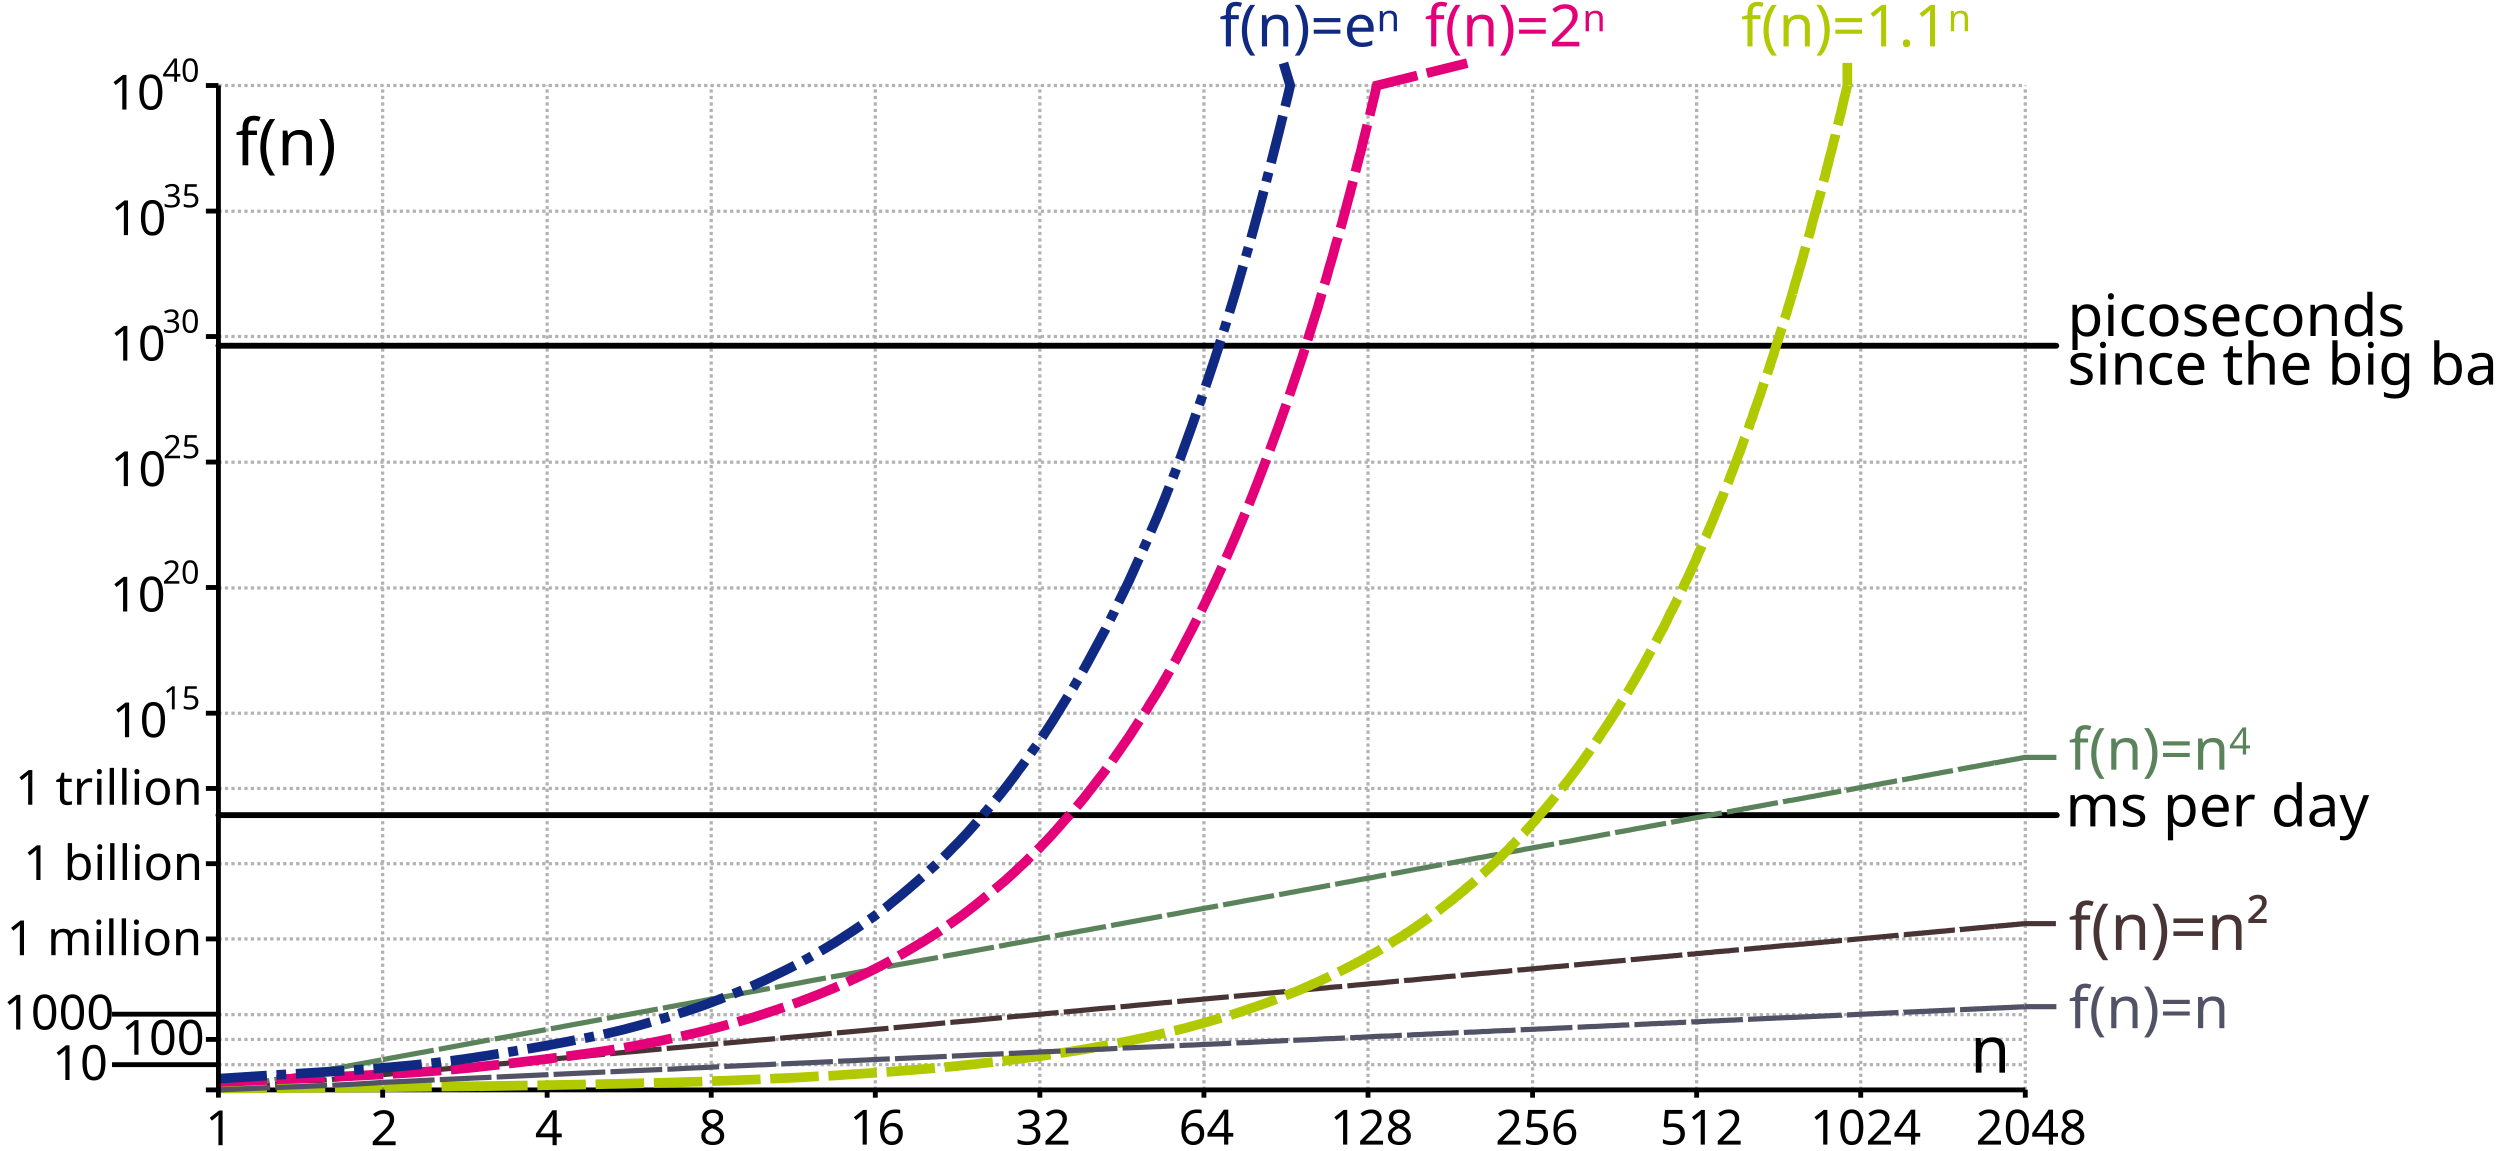
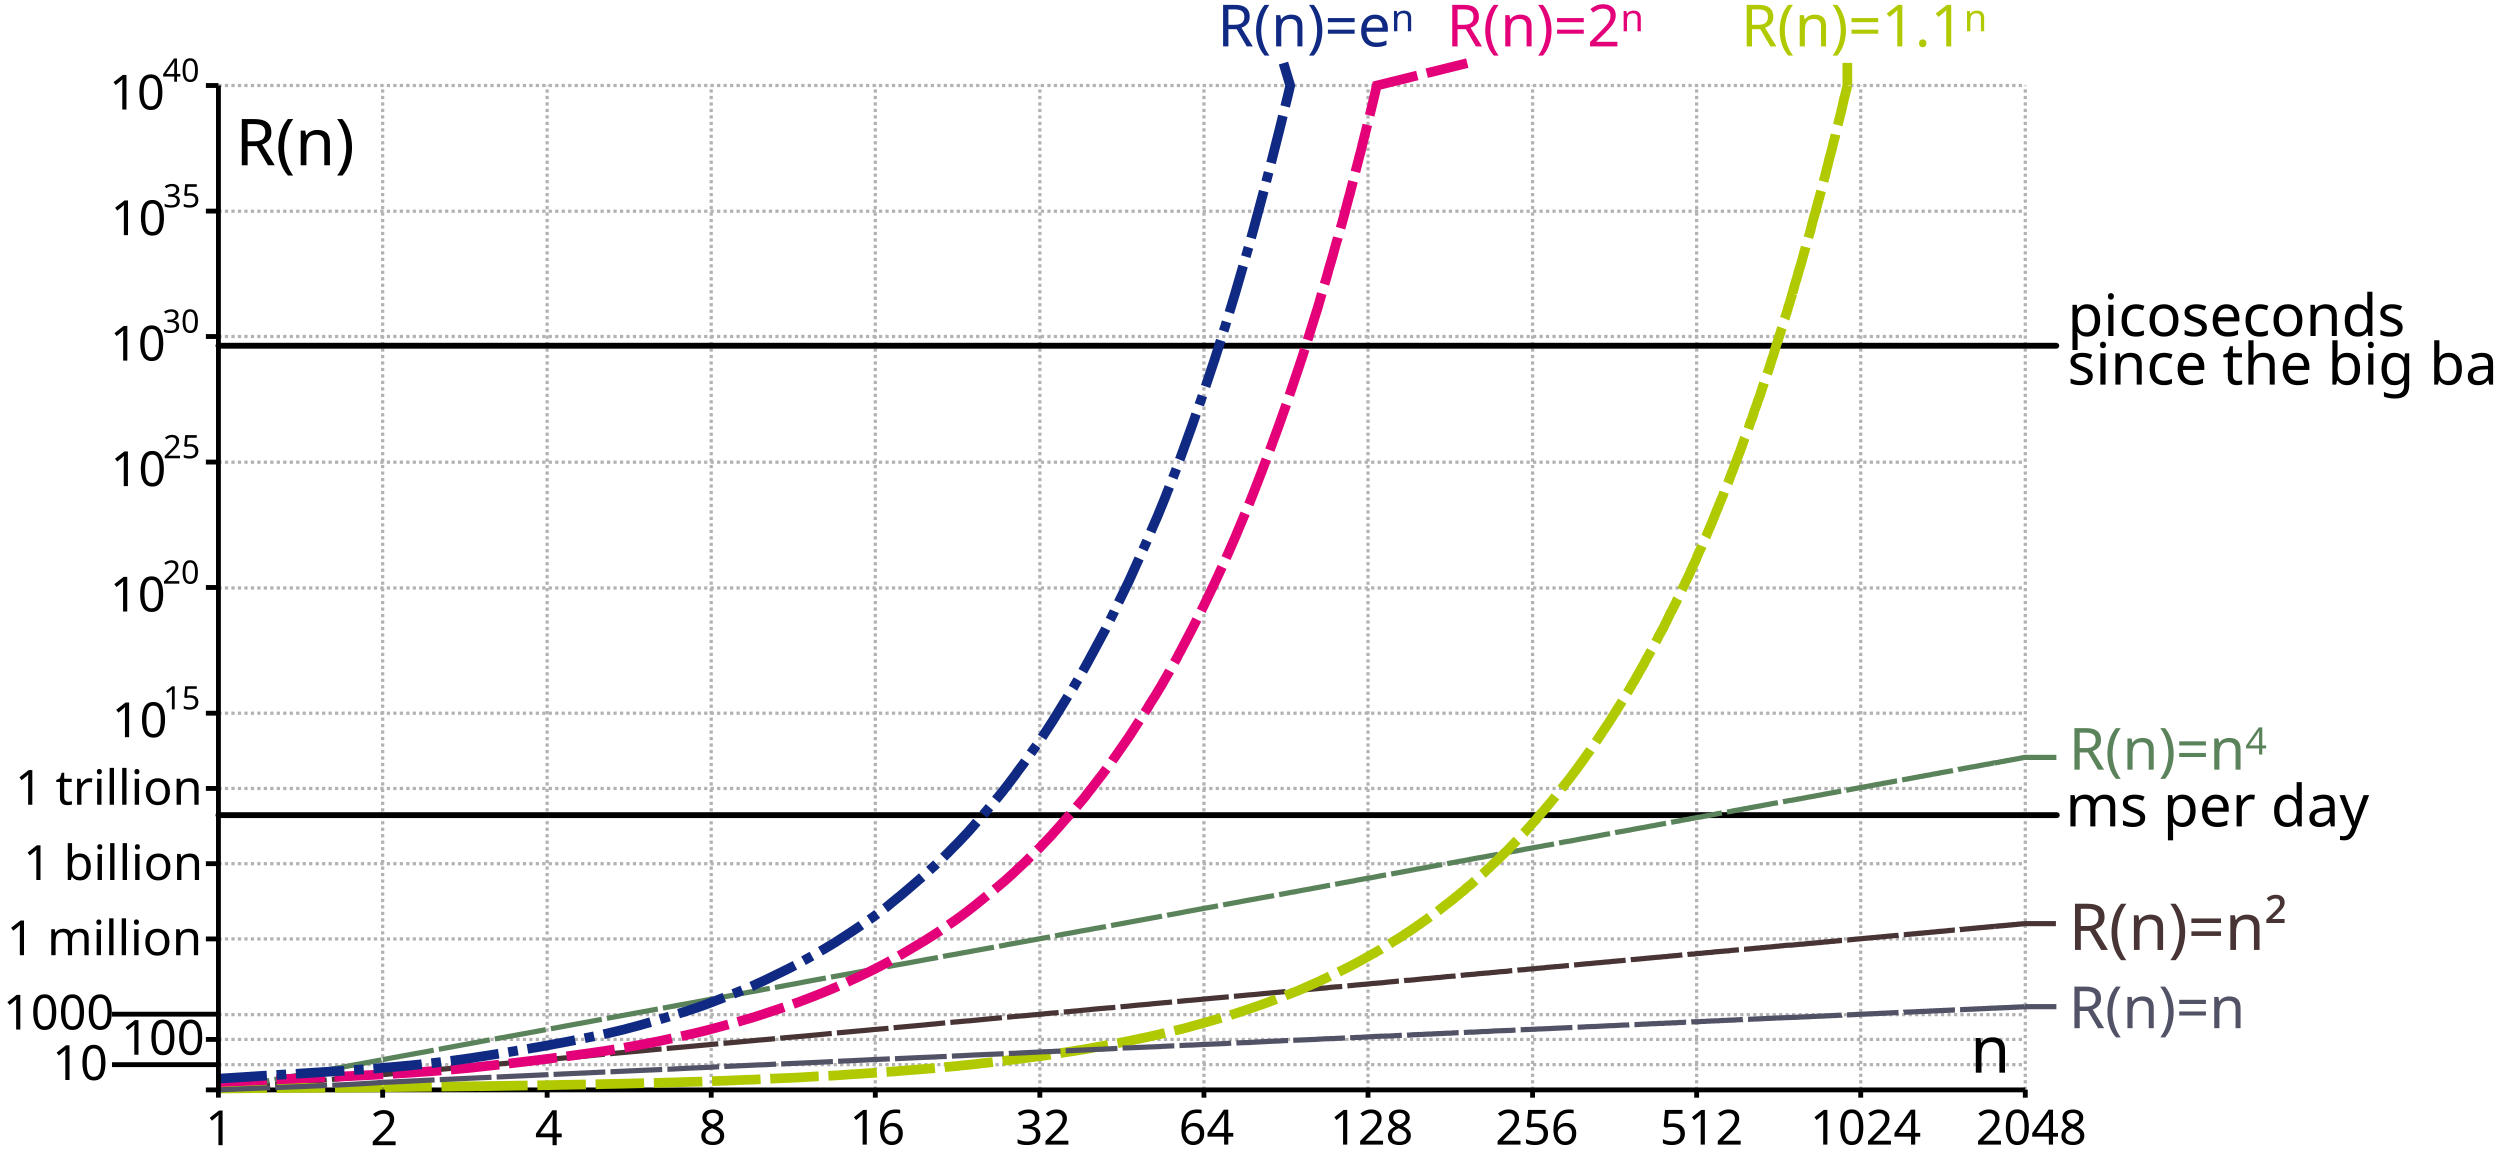
<svg xmlns="http://www.w3.org/2000/svg" height="237pt" viewBox="0 0 515 237" width="515pt">
  <g fill="none">
    <g stroke="#b2b2b2" stroke-dasharray=".667 .667 .667 .667" stroke-width=".667">
      <path d="m417.21 224.52v-206.9" />
      <path d="m44.998 214.12h372.2" />
      <path d="m44.998 219.32h372.2" />
      <path d="m44.998 209.02h372.2" />
      <path d="m44.998 17.614h372.2" />
      <path d="m44.998 43.514h372.2" />
      <path d="m44.998 193.42h372.2" />
      <path d="m44.998 162.42h372.2" />
      <path d="m44.998 121.12h372.2" />
      <path d="m44.998 69.314h372.2" />
      <path d="m44.998 177.92h372.2" />
      <path d="m44.998 146.92h372.2" />
      <path d="m44.998 95.214h372.2" />
      <path d="m78.828 224.52v-206.9" />
      <path d="m112.71 224.52v-206.9" />
      <path d="m146.51 224.52v-206.9" />
      <path d="m180.31 224.52v-206.9" />
      <path d="m214.21 224.52v-206.9" />
      <path d="m248.01 224.52v-206.9" />
      <path d="m281.81 224.52v-206.9" />
      <path d="m315.71 224.52v-206.9" />
      <path d="m349.51 224.52v-206.9" />
      <path d="m383.31 224.52v-206.9" />
    </g>
    <g stroke="#000">
      <path d="m44.998 167.92h378.7" stroke-linecap="round" stroke-linejoin="round" stroke-width="1.2" />
      <path d="m44.998 71.224h378.6" stroke-linecap="round" stroke-linejoin="round" stroke-width="1.2" />
      <g stroke-width="1">
        <path d="m42.408 224.52h374.8" />
        <path d="m112.71 226.12v-1.64" />
        <path d="m180.31 226.12v-1.64" />
        <path d="m383.31 226.12v-1.64" />
      </g>
    </g>
    <path d="m44.998 224.513 2.146-.186c9.994-.946 20-1.863 30-2.784l1.707-.154m338.2-31.12h6.465m-12.61.588.097-.031h.195l.049-.031h.244l.049-.031h.244l.049-.031h.39l.049-.031h.244l.049-.031h.293l.049-.031h.39l.049-.031h.195l.098-.031h.195l.049-.031h.39l.049-.031h.244l.048-.031h.244l.048-.031h.39l.098-.031h.146l.049-.031h.244l.049-.031h.39l.098-.031h.146l.049-.031h.39l.098-.031h.146m-48.33 4.455.195-.031h.146l.146-.031h.098l.292-.031.147-.031h.195l.293-.031.098-.031h.146l.147-.031h.487l.293-.031.244-.031.585-.062.147-.031h.195l.146-.031h.488l.147-.031.292-.031.585-.062h.243l.585-.062.244-.031.293-.031.146-.031h.487l.147-.031.244-.031.585-.062h.39l.146-.031.244-.031.098-.031h.39l.244-.031.146-.031h.146l.244-.031h.244l.243-.031.146-.031h.146l.244-.031h.243l.488-.062.244-.031h.243l.244-.031.243-.031.244-.031h.244l.488-.062h.244l.244-.031.244-.031.244-.031h.244l.195-.031.243-.031h.244l.244-.031.195-.031h.244l.244-.031.195-.031h.244l.195-.031.244-.031h.244l.195-.031.243-.031h.293l.098-.031.146-.031h.341l.244-.031.195-.031h.195l.243-.031.195-.031h.195l.244-.031.244-.031h.195l.098-.031h.293l.244-.031.195-.031h.244l.195-.031.195-.031h.195l.097-.031h.293l.244-.031.195-.031h.195l.098-.031h.293l.243-.031.195-.031h.195l.098-.031h.292l.39-.062h.195l.098-.031h.342l.049-.031h.439l.098-.031.098-.031h.244l.098-.031h.293l.098-.031h.292l.39-.062h.147l.098-.031h.292l.098-.031h.292l.391-.062h.146l.098-.031h.292l.049-.031h.341l.098-.031h.244l.098-.031h.244l.098-.031h.293l.146-.031.195-.031h.195l.049-.031h.293l.049-.031h.293l.097-.031h.244l.098-.031h.244l.098-.031h.244l.098-.031h.292l.049-.031h.293l.049-.031h.292l.049-.031h.292l.098-.031h.195l.097-.031h.244l.098-.031h.244l.049-.031h.293l.098-.031h.195l.097-.031h.244l.098-.031h.243l.049-.031h.243l.098-.031h.244l.098-.031h.195l.098-.031h.244l.098-.031h.39l.098-.031h.195l.098-.031h.244l.049-.031h.244l.049-.031h.244l.098-.031h.244l.049-.031h.39l.049-.031h.292m-332 30.53 1.609-.155c5.609-.488 11.22-1.05 16.83-1.547l1.366-.124 1.414-.124c7.391-.706 14.8-1.349 22.19-2.042l1.317-.124 1.268-.124c4.449-.399 8.92-.818 13.36-1.238l1.804-.154 1.756-.155c2.569-.239 5.136-.48 7.706-.711l2.78-.247 1.366-.124 1.317-.124 1.268-.124 1.22-.093 2.341-.216 2.292-.217 2.195-.186 2.049-.186 2-.185 1.902-.186 1.854-.186 1.756-.154 1.707-.155 1.658-.154.781-.062c1.444-.181 3.056-.278 4.536-.403l.829-.093.927-.093c2.04-.165 4.123-.394 6.145-.557l.829-.093.732-.062.683-.062 1.17-.124 1.024-.093 1.073-.093.537-.062.537-.031.975-.093 1.024-.093.585-.031.585-.062.683-.062c1.481-.141 2.954-.309 4.438-.433l.634-.062.536-.062c.781-.064 1.692-.096 2.439-.217l.488-.031.537-.062c1.264-.033 2.493-.264 3.756-.309l.537-.062.439-.031c.622-.106 1.452-.154 2.097-.216l.39-.031.487-.031.488-.062 1.122-.093 1.073-.093.537-.062.439-.031.39-.031.341-.031 1.171-.124.683-.062.39-.031.488-.062.927-.093.975-.093.439-.031.39-.031.341-.031.293-.031.536-.031.488-.031.243-.031.342-.031.731-.062.829-.093.829-.062.829-.093 1.512-.155 1.512-.124.731-.062.781-.093.732-.062.634-.062.293-.031h.195l.439-.062.39-.031h.244l.244-.031.585-.062 1.366-.124.634-.062 1.219-.124 1.219-.093 2.341-.216 2.244-.216 2.146-.186 2.049-.186 1.951-.186.975-.093.927-.062.927-.093.878-.093 1.756-.155 1.707-.155 1.658-.155.781-.093 2.341-.185.731-.093 2.195-.186.341-.031.342-.031.292-.031.39-.031.439-.031.487-.062.439-.062.439-.031.683-.062.634-.031.683-.062.634-.062.878-.093.342-.031.39-.031.439-.062.78-.062.342-.031.293-.031.536-.031 1.17-.124.537-.062h.292l.293-.031.341-.031.78-.062.342-.031.292-.031.244-.031.244-.031.292-.031.341-.031 1.024-.093.293-.031.243-.031.488-.031.488-.062h.244l.243-.031.292-.031.39-.031h.342l.293-.031.243-.031h.244l.195-.031.244-.031.293-.031.293-.031.341-.031.292-.031.488-.062.878-.062h.195l.243-.031.585-.062.292-.031.293-.031.244-.031h.391l.243-.031.537-.062.537-.062.585-.062h.293l.244-.031.195-.031h.39l.195-.031.243-.031h.292l.293-.031.244-.031.39-.062h.195l.195-.031.488-.062.488-.031.781-.062.488-.031.487-.062.488-.062.439-.031.342-.031.39-.031.439-.031.488-.031.439-.062.439-.031.683-.062.439-.062.439-.031.878-.062h.146l.195-.031h.146l.146-.031.39-.062.439-.031.83-.062.439-.062.39-.031h.146l.146-.031h.293l.39-.031.39-.062.78-.062.78-.062h.147l.146-.031.098-.031h.146l.342-.031.39-.031.732-.062.341-.062.39-.031.732-.062.683-.062.244-.031h.293l.341-.031.342-.031.634-.062 1.366-.124 1.268-.124.633-.062.634-.062.878-.093h.341l.585-.062.585-.062.585-.062.585-.031.536-.062.585-.062.585-.031.536-.062.537-.062.536-.031.537-.062.536-.031.537-.062.488-.062.536-.031.244-.031.244-.031.292-.031h.342l.488-.062.488-.031.487-.062.488-.031.439-.062.488-.031.585-.062.244-.031h.195l.488-.062.439-.031h.195l.244-.031.293-.031.293-.031.244-.031h.195l.439-.031.39-.062.244-.031h.292l.244-.031.195-.031.439-.031h.195l.195-.031.244-.031.293-.031.195-.031h.195l.195-.031h.439l.292-.031.39-.062.195-.031h.195l.244-.031h.439l.585-.093.195-.031h.244l.78-.062.195-.031.243-.031.39-.031.195-.031h.244l.39-.031h.146l.39-.062.244-.031.146-.031h.195l.195-.031h.244l.146-.031h.195l.195-.031h.244l.195-.031h.146l.146-.031h.195l.195-.031h.439l.147-.031.39-.062.341-.031.39-.031.342-.031.39-.031.341-.031.195-.031h.195l.147-.031h.146l.195-.031h.195l.341-.031.39-.031.341-.031.683-.062.147-.031h.146l.195-.031h.195l.146-.031h.342l.195-.031.195-.031.146-.031h.439l.195-.031.146-.031h.146l.195-.031h.195l.342-.031.292-.031.341-.031.195-.031h.146l.097-.031h.146l.147-.031h.195l.342-.031.292-.031.146-.031h.195l.293-.031.292-.031.146-.031h.195l.293-.031h.293l.292-.031" stroke="#483434" stroke-dasharray="10.668 1.067 10.668 1.067" stroke-width="1.067" />
    <path d="m44.998 224.513 2.146-.402c10-1.828 20-3.666 30-5.506l1.707-.309m338.3-62.27h6.465m-12.76 1.145.146-.031.146-.031h.146l.146-.031.147-.031.146-.031.147-.031.146-.031.146-.031.146-.031h.146l.146-.031.098-.031h.097l.049-.031h.049l.147-.031.098-.031h.097l.049-.031h.049l.146-.031.098-.031h.195l.147-.031.146-.031.146-.031.146-.031.146-.031h.146l.147-.031.146-.031.147-.031.146-.031.146-.031h.098l.146-.031.147-.031.146-.031.146-.031.146-.031.146-.031h.097l.146-.031.147-.031.146-.031.146-.031h.098m-48.33 8.878.195-.031.293-.062h.098l.292-.062.147-.031.195-.031.293-.062.098-.031h.146l.147-.031.195-.031.585-.124.244-.031.585-.124.147-.031.195-.031.146-.031h.146l.195-.062.146-.031h.147l.292-.062.585-.124.243-.031.293-.062.292-.031.244-.062.293-.062.146-.031h.146l.195-.062.146-.031h.147l.244-.062.293-.062.292-.031.244-.062.146-.031h.146l.244-.062.098-.031h.097l.147-.031.146-.031.244-.031.146-.031.146-.031.244-.031.244-.062.243-.031.292-.062.244-.031.243-.062.244-.031.244-.062.244-.031.243-.062.244-.031.243-.062.244-.031.244-.062.244-.031.244-.062.488-.062.244-.062.244-.031.244-.062.195-.031.243-.031.244-.062.244-.031.195-.031.244-.062.244-.031.195-.062.244-.031.195-.031.244-.062.244-.031.195-.031.243-.031.195-.062.098-.031h.098l.292-.062.098-.031h.097l.244-.031.195-.031.195-.062.243-.031.391-.062.244-.062.244-.031.195-.031.195-.062.195-.031.244-.031.195-.031.244-.062.195-.031.195-.031.195-.031.195-.062.195-.031.244-.031.195-.031.195-.031.195-.062.195-.031.243-.031.195-.031.195-.031.195-.062.195-.031.39-.062.195-.031.244-.062.195-.031.146-.031.195-.031.146-.031h.098l.098-.031h.049l.195-.031.195-.062.195-.031.195-.031.195-.031.39-.062.147-.031.195-.031.195-.062.39-.062.391-.062.146-.031.39-.062h.049l.195-.062.146-.031.098-.031h.049l.39-.062.146-.031.39-.062.146-.031.39-.062.146-.031.098-.031h.097l.146-.031.195-.031.195-.031.146-.031.195-.062h.146l.195-.062.146-.031h.195l.098-.031.097-.031.147-.031.098-.031h.098l.146-.031.098-.031h.098l.147-.031.098-.031h.097l.146-.031.146-.031.097-.031h.098l.146-.031.098-.031h.097l.293-.062.098-.031h.097l.146-.031.146-.031.097-.031h.244l.195-.062h.146l.146-.031.146-.031.098-.031h.098l.147-.031.098-.031h.098l.048-.031h.049l.098-.031h.098l.146-.031.098-.031h.098l.049-.031h.049l.098-.031h.097l.293-.062.098-.031h.097l.147-.031.146-.031h.146l.146-.031.146-.031.098-.031h.098l.146-.031.147-.031.146-.031.293-.062.097-.031h.098m-332 61.13 1.609-.309c5.611-1.029 11.23-2.039 16.83-3.093l1.366-.247 1.414-.278c7.419-1.299 14.79-2.716 22.19-4.052l1.317-.247 1.268-.247c4.452-.82 8.914-1.617 13.36-2.444l1.804-.34 1.756-.309c2.56-.466 5.131-.998 7.706-1.423l2.78-.526 1.366-.247 1.317-.248 1.268-.216 1.22-.247 2.341-.402 2.292-.433 2.195-.402 2.049-.402 2-.371 1.902-.34 1.854-.34 1.756-.309 1.707-.309 1.658-.309.781-.154c1.531-.226 2.997-.583 4.536-.835l.829-.154.927-.186c2.017-.338 4.137-.738 6.145-1.114l.829-.154.732-.124.683-.124.585-.124.585-.093 1.024-.216 1.073-.186 1.073-.185.975-.186 1.024-.186.585-.093.585-.124.683-.124c1.475-.278 2.957-.538 4.438-.804l.634-.124.536-.093c.741-.149 1.709-.362 2.439-.464l.488-.093.537-.093c1.239-.225 2.517-.468 3.756-.681l.537-.093.439-.093c.71-.099 1.399-.269 2.097-.371l.39-.093.487-.093.488-.093 1.122-.216 1.609-.279.439-.093.39-.062.341-.062.585-.124.585-.093.683-.124.39-.062.488-.093.927-.186.975-.155.439-.093.39-.062.341-.062.293-.062.536-.093.488-.093.243-.062.342-.062.731-.124 2.488-.464 3.024-.557.731-.124.781-.154.732-.124.634-.124.293-.062.195-.031.439-.093.39-.062.244-.031.244-.062.585-.093 1.366-.247.634-.124 1.219-.247 1.219-.217 2.341-.433 2.244-.402 2.146-.402 2.049-.371 2.926-.557.927-.155 1.805-.34 1.756-.309 1.707-.309 1.658-.309.781-.155.78-.124 1.561-.309.731-.124.732-.123.732-.155.732-.124.341-.062.342-.062.292-.062.39-.062.439-.093.487-.093.439-.062.439-.093.683-.124.634-.124.683-.124.634-.124.585-.093.293-.062.342-.062.39-.062.439-.093.39-.093.39-.062.342-.062.293-.062.536-.093 1.17-.185.537-.093.585-.124.341-.062.39-.093.39-.062.342-.062.292-.062.244-.031.244-.031.292-.062 1.366-.247.293-.062.243-.031.488-.093.488-.093.244-.031.243-.062.292-.062.39-.062.342-.062.293-.062.243-.062.244-.031.195-.031.244-.062.585-.124.341-.031.292-.062.488-.093.439-.062.439-.093.195-.031.243-.062.585-.124.292-.031.293-.062.244-.031.195-.062.195-.031.243-.031.537-.093.537-.093.585-.124.293-.031.244-.062.195-.031.39-.062.195-.031.243-.062.292-.062.293-.031.244-.062.39-.062.195-.031.195-.031.975-.186.391-.093.39-.062.975-.185.488-.093.439-.062.342-.062.39-.062.439-.093.488-.093.439-.093.439-.062.683-.124.878-.185.439-.093.439-.062.146-.031.195-.031.292-.062.39-.093.439-.062.83-.124.439-.093.39-.062.146-.031.146-.031.293-.062.39-.093 1.17-.186.39-.093.39-.062.293-.062h.098l.146-.031.342-.062.39-.062.732-.155 1.463-.247.683-.124.244-.062.293-.062.683-.124.634-.124.683-.124.683-.093 1.902-.371.634-.124.585-.093.292-.062.341-.062.585-.093.292-.062.293-.062.585-.093.585-.124.536-.093.293-.062.293-.062.585-.093.536-.093.537-.093.243-.062.293-.062.537-.093 1.073-.186.488-.093.536-.093.244-.031.244-.062.292-.062.342-.062.244-.062.244-.031.488-.093.487-.093.488-.062.439-.093.488-.093.585-.123.244-.031.195-.031.244-.031.244-.062.439-.093.195-.031.244-.031.585-.124.244-.031.195-.031.244-.062.585-.093.244-.062.292-.062.244-.031.195-.031.243-.062.195-.031.39-.062.244-.031.293-.062.195-.062.195-.031.39-.062.244-.062.292-.031.195-.031.195-.031.195-.031.195-.062.244-.062.243-.031.39-.062.391-.062.195-.062.244-.031.39-.062.39-.062.195-.062.243-.031.39-.062.195-.062.244-.031.39-.062.146-.031.195-.031.195-.062.244-.031.146-.031.195-.031.195-.062.244-.031.146-.031.195-.031.195-.031.244-.031.195-.031.293-.062.195-.031.195-.062.244-.031.195-.031.147-.031.39-.062.341-.062.195-.062.195-.031.342-.062.39-.062.341-.062.39-.062.293-.062.195-.062.195-.031.146-.031h.195l.195-.031.195-.062.341-.062.342-.062.341-.062.293-.062.195-.031.195-.031.292-.062.195-.031.195-.031.342-.062.293-.062.146-.031.195-.031.292-.062.195-.031.195-.031.342-.062.292-.062.341-.062.195-.031.146-.031.097-.031h.146l.147-.031.195-.031.342-.062.292-.062.146-.031.195-.031.293-.062.292-.031.146-.031.195-.031.585-.124.292-.062" stroke="#5b835b" stroke-dasharray="10.668 1.067 10.668 1.067" stroke-width="1.067" />
    <g stroke-width="2">
      <path d="m44.998 224.213h2.146c9.997-.134 20-.091 30-.217h1.707m301.7-206.4v-4.639m-.115 5.133.115-.495m-.359 1.578.244-1.083m-11.22 42.38.049-.217.098-.216.049-.186.049-.217.049-.247.098-.278.146-.557.147-.525.195-.526.146-.557.098-.278.049-.247.098-.433.097-.217.049-.217.147-.526.195-.526.293-1.083.146-.557.098-.279.049-.247.098-.433.098-.186.049-.217.049-.247.098-.278.146-.557.292-1.052.147-.526.195-.557.146-.557.098-.278.049-.247.098-.433.049-.185.049-.216.049-.248.098-.278.147-.557.292-1.052.293-1.083.146-.557.098-.278.049-.247.098-.433.098-.186.048-.217.049-.247.098-.278.146-.557.292-1.083.244-1.052.293-1.083.292-1.052.195-.866.049-.248.097-.278.147-.557.244-1.052.293-1.082.292-1.052.244-1.083.146-.557.146-.526.146-.526.098-.526.195-.866.049-.248.098-.278.146-.557.244-1.052.146-.557.146-.526.244-1.052.244-1.083.243-1.083.292-1.052m-281.5 204.6 1.414-.031c7.381-.095 14.81-.234 22.19-.371l1.317-.031 1.268-.031c4.458-.056 8.905-.232 13.36-.309l1.804-.062 1.756-.062c2.568-.012 5.143-.218 7.706-.247l2.78-.124 1.366-.062 1.317-.031 1.268-.062 1.22-.062 2.341-.124 2.292-.093 2.195-.093 2.049-.124 2-.124 1.902-.093 1.854-.093 1.756-.124 1.707-.124 1.658-.093.781-.062c1.439-.062 3.072-.21 4.536-.309l.829-.062.927-.062c2.046-.174 4.102-.31 6.145-.495l.829-.062.732-.062.683-.062.585-.062.585-.031 1.024-.124 1.073-.093.537-.062.537-.031.975-.124 1.024-.093.585-.062.585-.062.683-.062c1.499-.234 2.957-.301 4.438-.525l.634-.062.536-.062c.805-.133 1.633-.177 2.439-.309l.488-.062.537-.062c1.214-.191 2.544-.309 3.756-.495l.537-.062.439-.062c.702-.097 1.401-.194 2.097-.309l.39-.062.487-.062.488-.093 1.122-.186 1.073-.154.537-.093.439-.062.39-.062.341-.062 1.171-.186.683-.124.39-.062.488-.093.927-.186.975-.154.439-.093.39-.062.341-.062.293-.062.536-.093.488-.062.243-.062.342-.062.731-.155.829-.154.829-.186.829-.155 1.512-.34 1.512-.309.731-.155.781-.186.732-.155.634-.154.293-.062.195-.062.439-.093.39-.093.488-.124.585-.155 1.366-.309.634-.154 1.219-.309 1.219-.34 2.341-.65 2.244-.65 2.146-.619 2.049-.65 1.951-.65.975-.34.927-.31 1.805-.619 1.756-.65 1.707-.649 1.658-.65 2.341-.928.781-.34.731-.341.732-.309.732-.341.732-.309.683-.309.292-.155.39-.186.439-.185.487-.247.439-.217.439-.186.342-.186.341-.154.634-.309.683-.34.634-.309.585-.31.293-.124.342-.185.39-.217.439-.217.78-.433.342-.186.293-.155.536-.309 1.17-.649.537-.309.292-.124.293-.186.341-.217.78-.433.342-.216.536-.341.244-.124.292-.186 1.366-.866.293-.186.243-.124 1.22-.773.243-.186.292-.217.39-.216.342-.217.293-.217.488-.309.195-.155.244-.154.585-.433.341-.217.292-.217.244-.186.244-.154.439-.31.439-.309.195-.154.243-.186.293-.186.292-.247.292-.217.293-.186.244-.186.195-.124.195-.155.243-.185.244-.216.293-.217.537-.433.878-.65.244-.185.195-.186.195-.124.195-.155.195-.185.243-.217.585-.433.244-.217.195-.185.195-.155.195-.124.195-.186.244-.185.244-.247.244-.217.244-.186.195-.186.195-.123.195-.155.195-.186.975-.866.488-.433.439-.402.195-.186.147-.124.195-.155.195-.186.195-.186.243-.247.488-.433.439-.433.243-.247.195-.186.195-.155.293-.309.195-.154.195-.186.244-.248.439-.433.439-.433.243-.247.195-.186.146-.154.195-.155.292-.309.195-.186.195-.247.439-.433.83-.866.439-.433.195-.247.195-.186.585-.619.195-.185.195-.248.39-.433.78-.866.39-.433.39-.402.147-.186.146-.124.098-.155.146-.186.146-.216.585-.65.732-.835.731-.866.732-.866.341-.433.341-.402.244-.309.147-.155.146-.186.683-.866.634-.866.683-.835.683-.866.634-.866.634-.835.633-.866.634-.866.585-.835.292-.433.341-.433.585-.866.585-.835.585-.866.585-.866.536-.835.585-.866.585-.866.536-.835.537-.866.536-.866.537-.835.536-.866.537-.866.488-.866.536-.835.488-.866.146-.247.146-.278.195-.278.146-.247.488-.866.488-.866.487-.866.488-.835.439-.866.488-.866.146-.247.292-.557.146-.247.244-.433.195-.433.488-.866.439-.835.195-.433.244-.433.146-.247.293-.557.146-.247.244-.433.195-.433.439-.866.39-.866.146-.247.098-.278.146-.278.146-.247.244-.433.195-.433.439-.835.195-.403.097-.216.098-.247.146-.247.098-.309.146-.279.147-.247.195-.433.195-.402.195-.402.098-.217.097-.247.146-.247.098-.309.147-.279.146-.247.195-.433.195-.402.195-.402.098-.217.097-.247.098-.247.147-.31.146-.278.097-.247.195-.433.195-.402.195-.402.098-.217.098-.247.097-.247.098-.309.146-.279.098-.247.195-.433.195-.402.195-.402.097-.217.098-.247.098-.247.098-.309.146-.279.098-.247.195-.433.097-.186.098-.216.098-.248.098-.278.146-.309.098-.247.098-.248.098-.216.195-.402.146-.402.195-.433.097-.248.098-.278.147-.309.098-.247.098-.217.048-.216.195-.433.098-.247.097-.279.146-.278.098-.247.098-.217.049-.216.195-.433.098-.248.098-.278.146-.278.097-.247.195-.433.146-.433.146-.433.195-.433.098-.248.097-.278.146-.279.098-.247.195-.433.049-.216.098-.217.098-.247.098-.309.097-.278.098-.247.098-.217.049-.217.098-.186.097-.216.098-.247.098-.279.098-.309.098-.248.098-.216.049-.217.195-.433.098-.248.195-.557.098-.247.098-.216.048-.216.195-.433.098-.247.195-.557.097-.247.098-.217.098-.433.098-.216.098-.247.097-.31.098-.278.098-.247.098-.217.049-.217.097-.185.098-.217.098-.248.293-.835.195-.557.049-.279.098-.247.098-.217.049-.216.098-.186.098-.217.098-.247.098-.278.048-.309.098-.247.098-.217.098-.433.098-.217.097-.247.195-.557.098-.248.097-.216.098-.433.098-.217.39-1.052.195-.557.049-.278.097-.247.098-.217.098-.433.098-.217.098-.247.049-.278.098-.278.098-.247.098-.217.098-.433.098-.217.098-.247.293-.835.195-.526.146-.526.098-.217.097-.433.098-.217.146-.526.195-.526.195-.557.049-.278.098-.247.097-.433.098-.216.049-.217.147-.526.195-.526.195-.557.049-.278.098-.248.097-.217.098-.433.098-.217.146-.526.195-.526.146-.557.098-.279.049-.247.049-.216.098-.217.049-.217.098-.216.146-.526.195-.526.147-.557.098-.279.049-.247.049-.217.097-.216.049-.186.098-.217.049-.247.098-.278.146-.557.195-.557.049-.278.098-.247m-290.3 163.5h1.609c5.609-.071 11.22-.118 16.83-.185l1.366-.031" stroke="#b1c900" stroke-dasharray="9.999 2 9.999 2" />
      <path d="m283.308 18.983.146-.712c.056-.217.111-.433.164-.649l18.64-4.622m-257.3 209.9 2.146-.093c10-.476 20.01-.851 30-1.392l1.707-.093 1.609-.093c5.646-.32 11.23-.739 16.83-1.299l1.366-.154 1.414-.155c7.426-.805 14.85-1.704 22.19-2.784l1.317-.186 1.268-.185c4.548-.744 8.91-1.531 13.36-2.506l1.804-.402 1.756-.402c2.606-.567 5.188-1.24 7.706-1.949l2.78-.773 1.366-.402 1.317-.371 1.268-.402 3.561-1.176 2.292-.773 2.195-.773 2.049-.773 2-.773 1.902-.774 1.854-.773 1.756-.773 1.707-.804 1.658-.773.781-.371c1.624-.738 3.003-1.499 4.536-2.289l.829-.464.927-.526c2.114-1.15 4.096-2.394 6.145-3.588l1.561-.99c1.214-.739 2.279-1.502 3.414-2.289l.536-.371.537-.371c1.086-.739 2.108-1.511 3.122-2.289l.585-.464.683-.526c1.489-1.202 2.975-2.405 4.438-3.619l.634-.526.536-.464c.928-.721 1.583-1.44 2.439-2.165l.488-.464.537-.526c1.361-1.16 2.458-2.432 3.756-3.619l.537-.526.439-.464c.74-.717 1.363-1.477 2.097-2.196l.39-.464.487-.526c1.066-1.192 2.105-2.452 3.219-3.619l.439-.526.39-.464c.63-.731 1.216-1.467 1.853-2.196l.342-.464.39-.526c.986-1.157 1.835-2.437 2.829-3.619l.39-.526.341-.464c.541-.738 1.101-1.404 1.56-2.165l.342-.464.341-.495c.835-1.194 1.655-2.393 2.487-3.588l.391-.588 1.512-2.351 1.512-2.32.39-.588c.639-1.216 1.512-2.369 2.195-3.588l.293-.495.293-.464c.388-.717.85-1.48 1.268-2.196l.244-.464.292-.495c.611-1.204 1.424-2.366 1.951-3.588l.341-.588 1.219-2.351 1.219-2.32 2.341-4.671 2.244-4.671 2.146-4.671 2.049-4.671 1.951-4.671.975-2.351.927-2.32 1.805-4.671 1.756-4.671 1.707-4.671 1.658-4.671.781-2.351.78-2.32 1.561-4.64.731-2.32 1.463-4.702.732-2.32.195-.588c.348-1.152.638-2.287.975-3.434l.195-.65.195-.712c.566-1.617.871-3.216 1.414-4.826l.195-.711.195-.65c.317-1.122.594-2.338.975-3.434l.146-.588.683-2.351.634-2.32.146-.588c.332-1.14.566-2.305.927-3.434l.146-.65.195-.712c.393-1.604.842-3.187 1.219-4.795l.195-.711.146-.65c.39-1.134.559-2.292.878-3.434l.146-.588 1.17-4.671.146-.588c.292-1.143.541-2.29.829-3.434l.147-.65" stroke="#e30079" stroke-dasharray="9.999 2 9.999 2" />
      <path d="m265.208 20.093.573-2.475-1.389-4.622m-219.4 209.2 2.146-.124c9.998-.683 20.01-1.194 30-1.949l1.707-.155 1.609-.124c5.79-.487 11.13-1.072 16.83-1.918l1.366-.217 1.414-.216c7.462-1.18 14.89-2.451 22.19-3.991l1.317-.278 1.268-.278c4.622-1.018 8.972-2.282 13.36-3.65l1.804-.557 1.756-.557c2.748-.872 5.106-1.799 7.706-2.815l2.78-1.114 1.366-.557 1.317-.557 1.268-.588 1.22-.557 2.341-1.145 2.292-1.114 2.195-1.114 2.049-1.145 2-1.114 1.902-1.114 1.854-1.113 1.756-1.145 1.707-1.114 1.658-1.114.781-.557c1.686-1.081 2.996-2.124 4.536-3.248l.829-.68.439-.371c2.477-1.942 4.728-3.995 7.072-6.001l.39-.371.732-.68c1.193-1.023 2.32-2.182 3.414-3.248l.536-.557.537-.557c1.115-1.055 2.079-2.166 3.122-3.248l.585-.681.341-.371c1.722-1.994 3.438-3.993 5.121-6.001l.293-.371.292-.341c1.004-1.274 1.966-2.517 2.926-3.805l.244-.34.244-.371c1.553-1.954 2.848-4.029 4.341-6.002l.244-.371.243-.34c.842-1.278 1.66-2.554 2.488-3.836l.195-.34.244-.371c1.234-1.984 2.418-4.002 3.707-5.97l.195-.371.195-.34c.739-1.259 1.53-2.565 2.195-3.836l.195-.34.195-.371c1.095-1.985 2.14-3.982 3.219-5.97l.195-.371.195-.341c.622-1.282 1.288-2.555 1.902-3.836l.146-.341.341-.742c.861-1.691 1.628-3.417 2.487-5.104l.391-.866 3.024-6.744.39-.866c.662-1.716 1.484-3.42 2.195-5.135l.293-.742.146-.341c.495-1.268 1.068-2.53 1.512-3.805l.147-.341.292-.742c.643-1.713 1.404-3.408 1.951-5.135l.341-.866 2.439-6.744 2.341-6.744 2.244-6.713 2.146-6.744 2.049-6.744 1.951-6.744.975-3.372.927-3.372 1.805-6.713 1.756-6.744 1.707-6.744 1.658-6.744" stroke="#102a83" stroke-dasharray="9.999 2 2 2" />
    </g>
    <path d="m44.998 224.513 2.146-.093c9.997-.446 20.02-.688 30-1.33l1.707-.124m338.3-15.59h6.465m-12.76.309h.146l.049-.031h.537l.048-.031h.683l.049-.031h.537l.049-.031h.731l.049-.031h.634l.049-.031h.683l.048-.031h.488l.049-.031h.683l.049-.031h.634l.098-.031m-48.33 2.227h.341l.146-.031h.732l.146-.031h.39l.147-.031h.487l.146-.031h.683l.146-.031h.488l.146-.031h.342l.146-.031h.732l.146-.031h.39l.147-.031h.683l.146-.031h.439l.098-.031h.634l.147-.031h.439l.098-.031h.683l.098-.031h.39l.097-.031h.683l.098-.031h.683l.147-.031h.341l.098-.031h.634l.097-.031h.634l.098-.031h.39l.098-.031h.634l.098-.031h.634l.146-.031h.536l.098-.031h.585l.098-.031h.585l.098-.031h.585l.146-.031h.536l.098-.031h.585l.098-.031h.536l.098-.031h.536l.098-.031h.585l.098-.031h.488l.098-.031h.78l.098-.031h.487l.098-.031h.537l.098-.031h.488l.097-.031h.732l.098-.031h.488l.098-.031h.683l.097-.031h.488l.098-.031h.683l.097-.031h.488l.049-.031h.683l.098-.031h.488l.048-.031h.634l.098-.031h.683l.048-.031h.634l.098-.031h.439l.098-.031h.634l.049-.031h.634l.048-.031h.634l.098-.031h.585l.098-.031h.585l.049-.031h.585l.098-.031h.585l.049-.031h.585l.049-.031h.634l.048-.031h.683l.098-.031h.585l.098-.031h.488l.049-.031h.585l.048-.031h.585m-332 15.28 1.609-.062c5.594-.308 11.23-.512 16.83-.804l1.366-.062 1.414-.062c7.397-.344 14.79-.7 22.19-1.021l1.317-.062 1.268-.062c4.452-.185 8.914-.415 13.36-.588l1.804-.093 1.756-.093c2.544-.115 5.174-.215 7.706-.371l2.78-.124 1.366-.062 1.317-.062 1.268-.062 1.22-.031 2.341-.124 2.292-.093 2.195-.093 2.049-.093 2-.093 1.902-.093 1.854-.093 1.756-.093 1.707-.062 1.658-.093.781-.031c1.517-.062 3.003-.18 4.536-.216l.829-.031.927-.031c2.023-.135 4.134-.152 6.145-.279l.829-.031.732-.031.683-.031 1.17-.062 1.024-.031 2.146-.124.975-.031 1.024-.062 1.17-.062.683-.031c1.479-.069 2.96-.115 4.438-.186l.634-.031.536-.031c.823.018 1.552-.128 2.439-.093l.488-.031.537-.031c1.252-.062 2.504-.119 3.756-.186l.537-.031.439-.031c.699-0 1.395-.074 2.097-.062l.39-.031.487-.031h.488l1.122-.062 1.073-.062h.537l.439-.031.39-.031h.341l.585-.031.585-.031h.341l.342-.031.39-.031h.488l.927-.062.975-.031h.439l.39-.031.341-.031h.293l.536-.031.488-.031h.243l.342-.031.731-.031.829-.062 1.659-.062 3.024-.124.731-.031.781-.031.732-.031.634-.031h.293l.195-.031.439-.031h.39l.244-.031h.244l.585-.031 1.366-.062.634-.031 1.219-.062 1.219-.031 1.17-.062 1.171-.062 2.244-.093 2.146-.093 2.049-.123 2.926-.093.927-.062 1.805-.093 1.756-.093 1.707-.062.829-.062.829-.031 1.561-.062 1.561-.062 2.926-.123.341-.031.342-.031h.292l.39-.031.439-.031h.487l.439-.031h.781l.341-.031.634-.031.683-.031.634-.031.585-.031.293-.031h.732l.439-.031.39-.031h.732l.293-.031.536-.031 1.17-.062.537-.031.292-.031h.293l.341-.031h.39l.39-.031h.634l.244-.031h.878l.342-.031h.341l.342-.031.293-.031h.243l.975-.062h.78l.39-.031h.342l.293-.031.243-.031h.244l.195-.031h.536l.293-.031h.634l.488-.031.878-.062h.732l.292-.031.292-.031h.537l.195-.031h.439l1.073-.062.585-.031h.732l.39-.062h.439l.292-.031h.927l.195-.031h.195l.975-.062.391-.031h.878l.487-.031.488-.031.439-.031.342-.031h.829l.488-.031.878-.062.341-.031h.341l.439-.031h.439l.439-.031h.585l.195-.031h.682l.439-.031.83-.062.439-.031h.537l.146-.031h.293l.39-.031h.39l.78-.031.39-.031h.537l.146-.031h.244l.342-.031h.39l2.195-.093.341-.031h.341l.244-.031h.293l.341-.031h.342l.634-.031 1.366-.062 2.536-.124.585-.031.292-.031h.341l.585-.031h.585l1.17-.062.536-.031.585-.031.585-.031.536-.031h.537l2.146-.124h.488l.536-.031.244-.031h.244l.292-.031h.83l1.463-.093h.439l.488-.031.293-.031h.292l.244-.031h.683l.439-.031.195-.031h1.073l.195-.031.439-.031h.634l.292-.031.244-.031h.829l.195-.031.244-.031h.878l.195-.031.244-.031h.878l.195-.031.244-.031h.633l.195-.031h.634l.78-.062h.439l.39-.031.195-.031h.634l.146-.031h.634l.146-.031h.78l.195-.031.195-.031h.585l.146-.031h.634l.195-.031h.537l.146-.031h.585l.342-.031.39-.031h.341l.195-.031h.487l.195-.031h.537l.195-.031h.536l.146-.031h.537l.147-.031h.536l.146-.031h.536l.195-.031h.439l.146-.031h.488l.195-.031h.537l.146-.031h.488l.195-.031h.39l.147-.031h.829l.146-.031h.488l.146-.031h.488l.147-.031h.439l.146-.031h.146" stroke="#525266" stroke-dasharray="10.668 1.067 10.668 1.067" stroke-width="1.067" />
    <g stroke="#000" stroke-width="1">
      <path d="m349.51 226.12v-1.64" />
      <path d="m78.828 226.12v-1.64" />
      <path d="m146.51 226.12v-1.64" />
      <path d="m315.71 226.12v-1.64" />
      <path d="m281.81 226.12v-1.64" />
      <path d="m248.01 226.12v-1.64" />
      <path d="m214.21 226.12v-1.64" />
      <path d="m417.21 226.12v-1.64" />
    </g>
  </g>
  <g font-family="Calibri">
    <text x="242.82" y="235.783">
      <tspan font-family="Calibri" font-size="10">64</tspan>
    </text>
    <text x="273.983" y="235.783">
      <tspan font-family="Calibri" font-size="10">128</tspan>
    </text>
    <text x="175.013" y="235.783">
      <tspan font-family="Calibri" font-size="10">16</tspan>
    </text>
    <text x="209.164" y="235.788">
      <tspan font-family="Calibri" font-size="10">32</tspan>
    </text>
    <text x="308.022" y="235.783">
      <tspan font-family="Calibri" font-size="10">256</tspan>
    </text>
    <text x="341.935" y="235.783">
      <tspan font-family="Calibri" font-size="10">512</tspan>
    </text>
    <text x="372.891" y="235.783">
      <tspan font-family="Calibri" font-size="10">1024</tspan>
    </text>
    <text x="406.995" y="235.783">
      <tspan font-family="Calibri" font-size="10">2048</tspan>
    </text>
-     <g font-size="12">
-       <text x="425.493" y="170.24">
-         <tspan font-family="Calibri" font-size="12">ms per day</tspan>
-       </text>
-       <text x="425.915" y="69.224">
-         <tspan x="425.915" y="69.224">picoseconds</tspan>
-         <tspan x="425.915" y="79.224">since the big bang</tspan>
-       </text>
-     </g>
+     <text font-size="12" x="425.493" y="170.24">
+       <tspan font-family="Calibri" font-size="12">ms per day</tspan>
+     </text>
  </g>
  <text x="200.152" y="8.972">
    <tspan x="200.152" y="44.363" />
  </text>
  <g font-family="Calibri">
    <text x="405.874" y="220.963">
      <tspan font-family="Calibri" font-size="13.333">n</tspan>
    </text>
-     <text fill="#525266" x="426.173" y="211.81">f(n)=n</text>
+     <text fill="#525266" x="426.173" y="211.81">R(n)=n</text>
    <text fill="#483434" x="426.148" y="195.689">
-       <tspan fill="#483434" font-family="Calibri" font-size="13.333">f(n)=n²</tspan>
+       <tspan fill="#483434" font-family="Calibri" font-size="13.333">R(n)=n²</tspan>
    </text>
-     <text fill="#5b835b" x="426.173" y="158.556">f(n)=n<tspan baseline-shift="super" fill="#5b835b" font-size="65%">4</tspan>
+     <text fill="#5b835b" x="426.173" y="158.556">R(n)=n<tspan baseline-shift="super" fill="#5b835b" font-size="65%">4</tspan>
    </text>
-     <text fill="#b1c900" x="358.665" y="9.56">f(n)=1.1<tspan baseline-shift="super" fill="#b1c900" font-size="65%">n</tspan>
+     <text font-size="12" x="425.915" y="69.224">
+       <tspan x="425.915" y="69.224">picoseconds</tspan>
+       <tspan x="425.915" y="79.224">since the big bang</tspan>
    </text>
-     <text fill="#e30079" x="293.508" y="9.56">f(n)=2<tspan baseline-shift="super" fill="#e30079" font-size="65%">n</tspan>
+     <text fill="#b1c900" x="358.665" y="9.56">R(n)=1.1<tspan baseline-shift="super" fill="#b1c900" font-size="65%">n</tspan>
    </text>
-     <text fill="#102a83" x="251.211" y="9.56">f(n)=e<tspan baseline-shift="super" fill="#102a83" font-size="65%">n</tspan>
+     <text fill="#e30079" x="298.008" y="9.56">R(n)=2<tspan baseline-shift="super" fill="#e30079" font-size="65%">n</tspan>
+     </text>
+     <text fill="#102a83" x="250.801" y="9.56">R(n)=e<tspan baseline-shift="super" fill="#102a83" font-size="65%">n</tspan>
    </text>
    <text x="143.976" y="235.783">
      <tspan font-family="Calibri" font-size="10">8</tspan>
    </text>
    <text x="110.201" y="235.905">
      <tspan font-family="Calibri" font-size="10">4</tspan>
    </text>
    <text x="76.294" y="235.905">
      <tspan font-family="Calibri" font-size="10">2</tspan>
    </text>
    <text x="22.665" y="125.975">
      <tspan font-family="Calibri" font-size="10">10</tspan>
    </text>
    <text x="33.472" y="120.246">
      <tspan font-family="Calibri" font-size="6.667">20</tspan>
    </text>
    <text x="22.805" y="100.139">
      <tspan font-family="Calibri" font-size="10">10</tspan>
    </text>
    <text x="33.612" y="94.41">
      <tspan font-family="Calibri" font-size="6.667">25</tspan>
    </text>
    <text x="22.685" y="74.279">
      <tspan font-family="Calibri" font-size="10">10</tspan>
    </text>
    <text x="33.472" y="68.55">
      <tspan font-family="Calibri" font-size="6.667">30</tspan>
    </text>
    <text x="22.825" y="48.439">
      <tspan font-family="Calibri" font-size="10">10</tspan>
    </text>
    <text x="33.612" y="42.71">
      <tspan font-family="Calibri" font-size="6.667">35</tspan>
    </text>
    <text x="22.503" y="22.569">
      <tspan font-family="Calibri" font-size="10">10</tspan>
    </text>
    <text x="33.472" y="16.84">
      <tspan font-family="Calibri" font-size="6.667">40</tspan>
    </text>
    <text x="10.775" y="222.479">
      <tspan font-family="Calibri" font-size="10">10</tspan>
    </text>
    <text x="24.979" y="217.279">
      <tspan font-family="Calibri" font-size="10">100</tspan>
    </text>
    <text x=".638" y="212.079">
      <tspan font-family="Calibri" font-size="10">1000</tspan>
    </text>
    <text x="1.4" y="196.774">
      <tspan font-family="Calibri" font-size="10">1 million</tspan>
    </text>
    <text x="4.794" y="181.274">
      <tspan font-family="Calibri" font-size="10">1 billion</tspan>
    </text>
    <text x="3.109" y="165.774">
      <tspan font-family="Calibri" font-size="10">1 trillion</tspan>
    </text>
  </g>
  <path d="m44.998 208.92h-21.92" fill="none" stroke="#000" stroke-width="1" />
  <path d="m44.998 219.32h-21.92" fill="none" stroke="#000" stroke-width="1" />
  <g font-family="Calibri">
    <text x="23.049" y="151.859">
      <tspan font-family="Calibri" font-size="10">10</tspan>
    </text>
    <text x="33.612" y="146.129">
      <tspan font-family="Calibri" font-size="6.667">15</tspan>
    </text>
    <text x="42.31" y="235.905">
      <tspan font-family="Calibri" font-size="10">1</tspan>
    </text>
    <text font-size="13.067" x="48.513" y="34.045">
-       <tspan font-family="Calibri" font-size="13.333">f(n)</tspan>
+       <tspan font-family="Calibri" font-size="13.333">R(n)</tspan>
    </text>
  </g>
  <g fill="none" stroke="#000" stroke-width="1">
    <path d="m44.998 17.613v208.5" />
    <path d="m44.998 17.614h-2.585" />
    <path d="m44.998 43.484h-2.585" />
    <path d="m44.998 69.324h-2.585" />
    <path d="m44.998 95.184h-2.585" />
    <path d="m44.998 121.02h-2.585" />
    <path d="m44.998 146.92h-2.585" />
    <path d="m44.998 162.42h-2.585" />
    <path d="m44.998 177.92h-2.585" />
    <path d="m44.998 193.42h-2.585" />
    <path d="m44.998 214.12h-2.585" />
  </g>
</svg>
